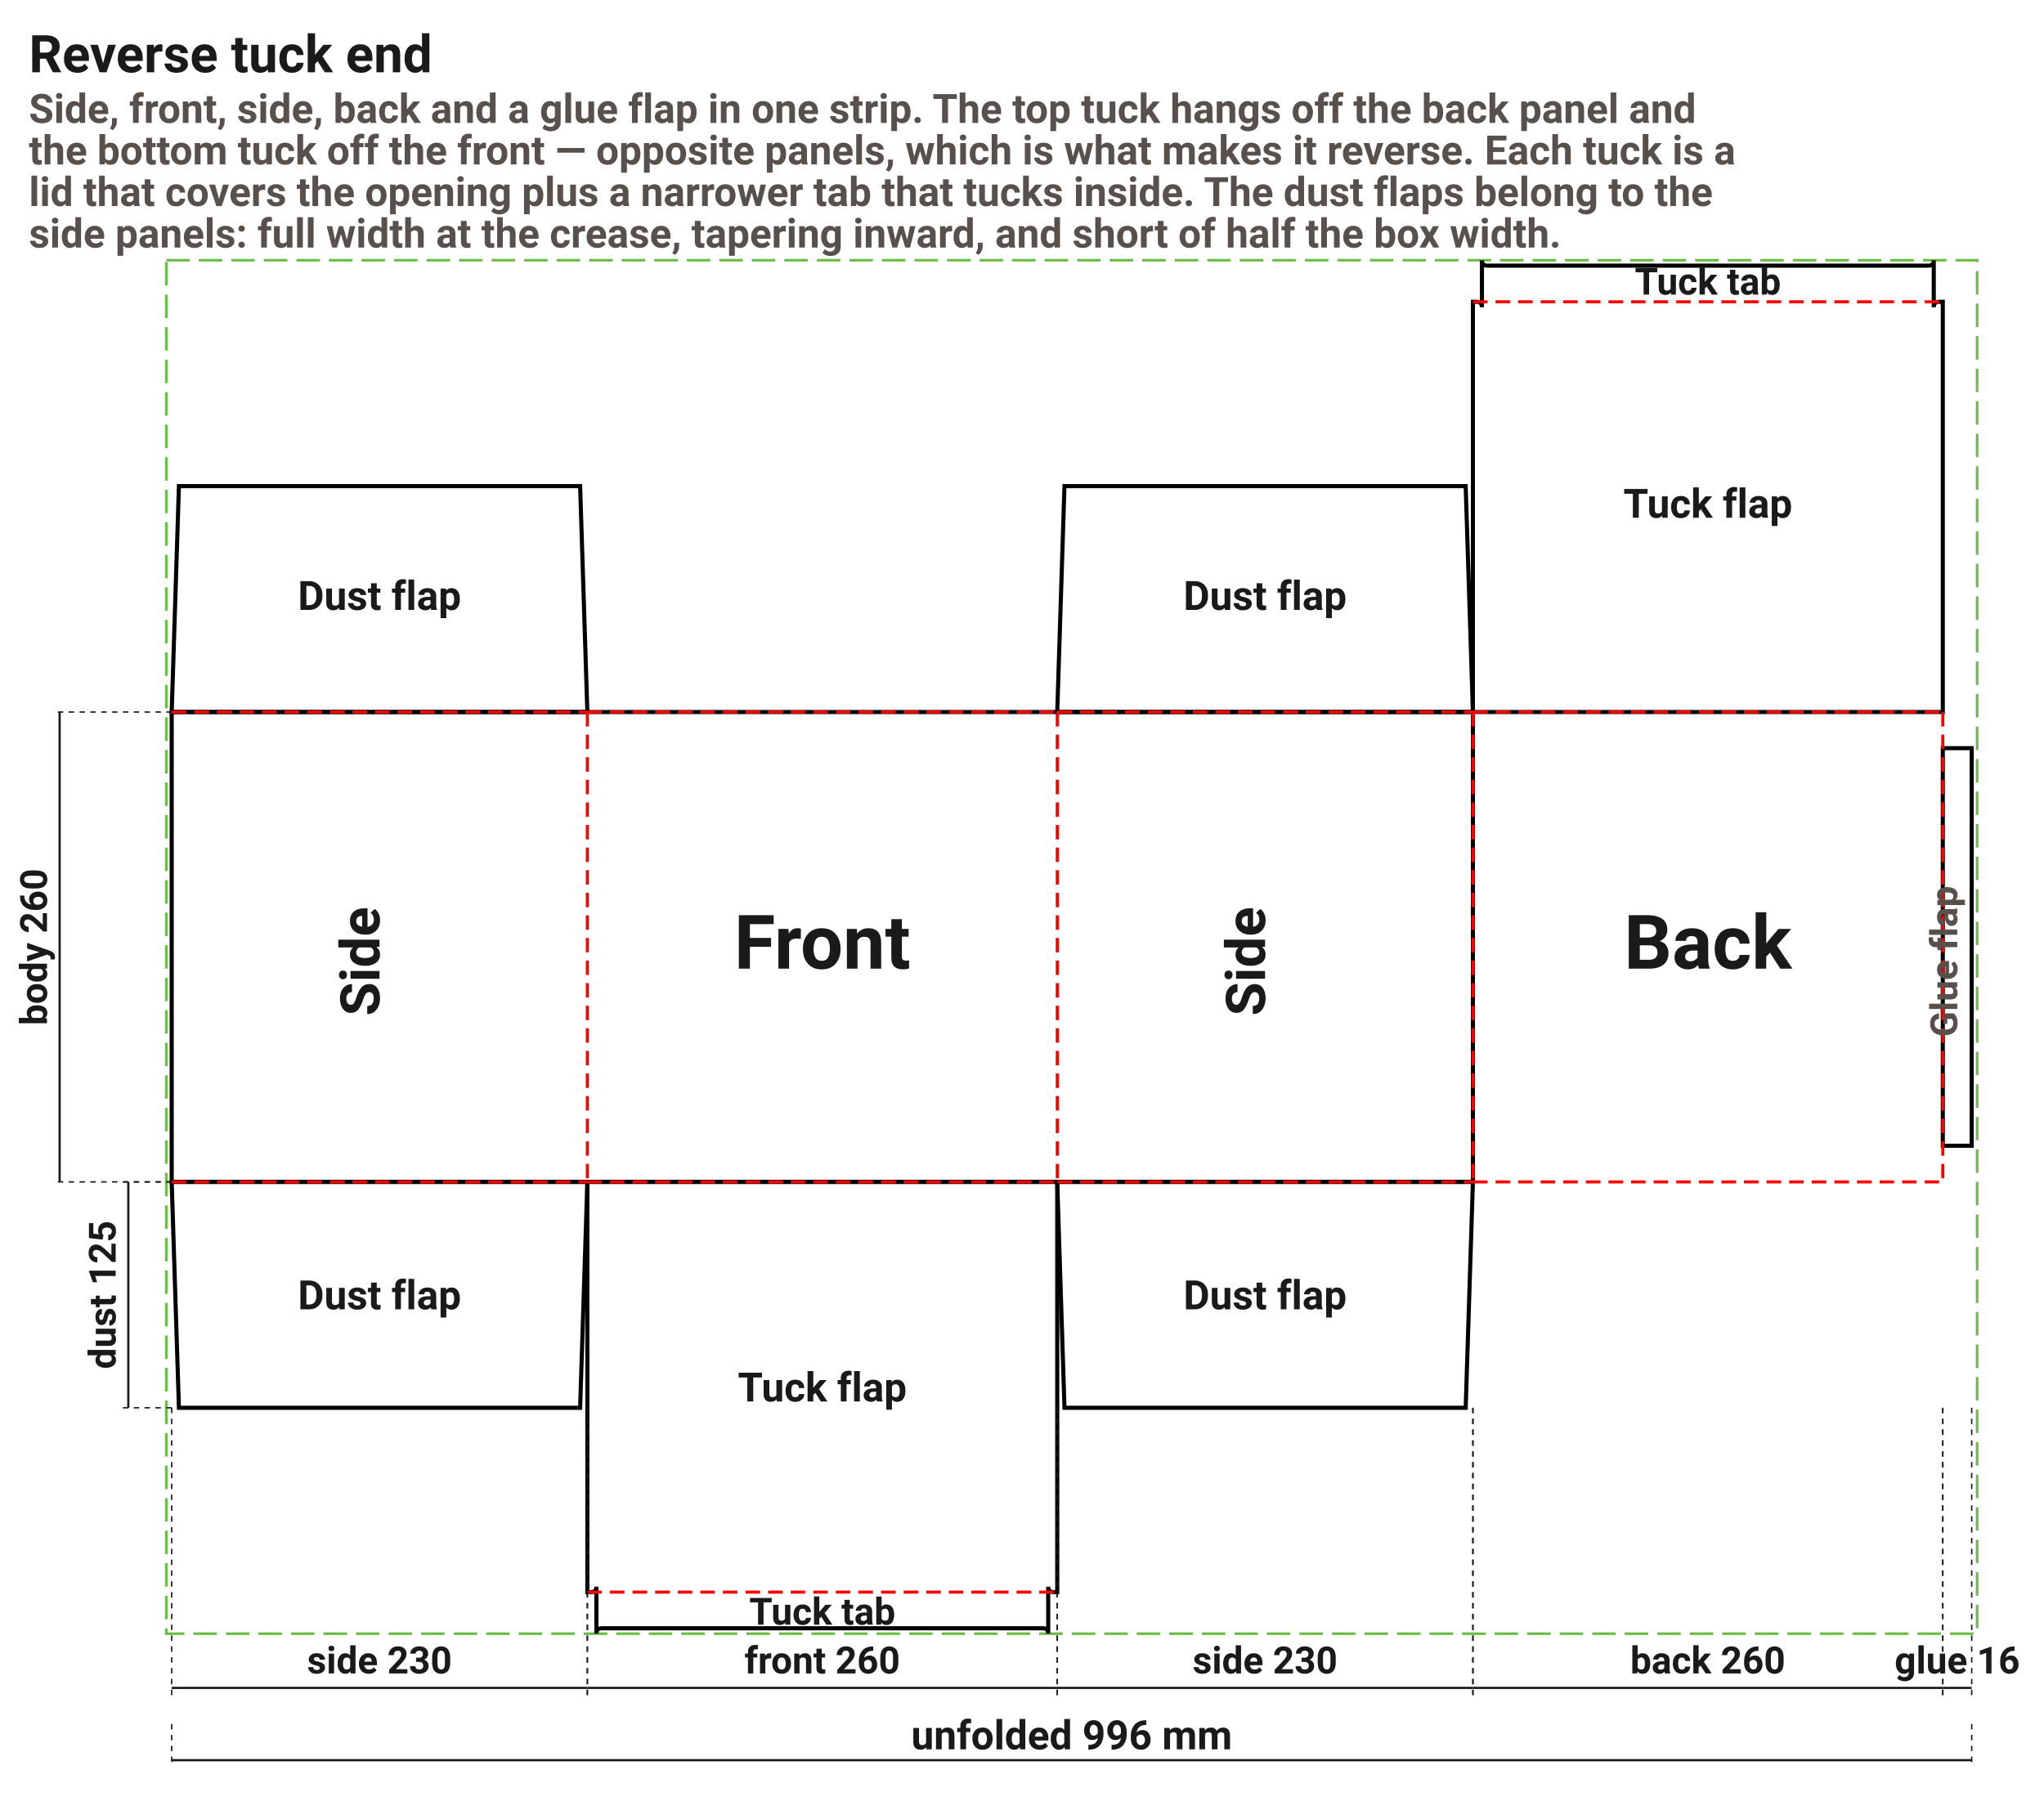
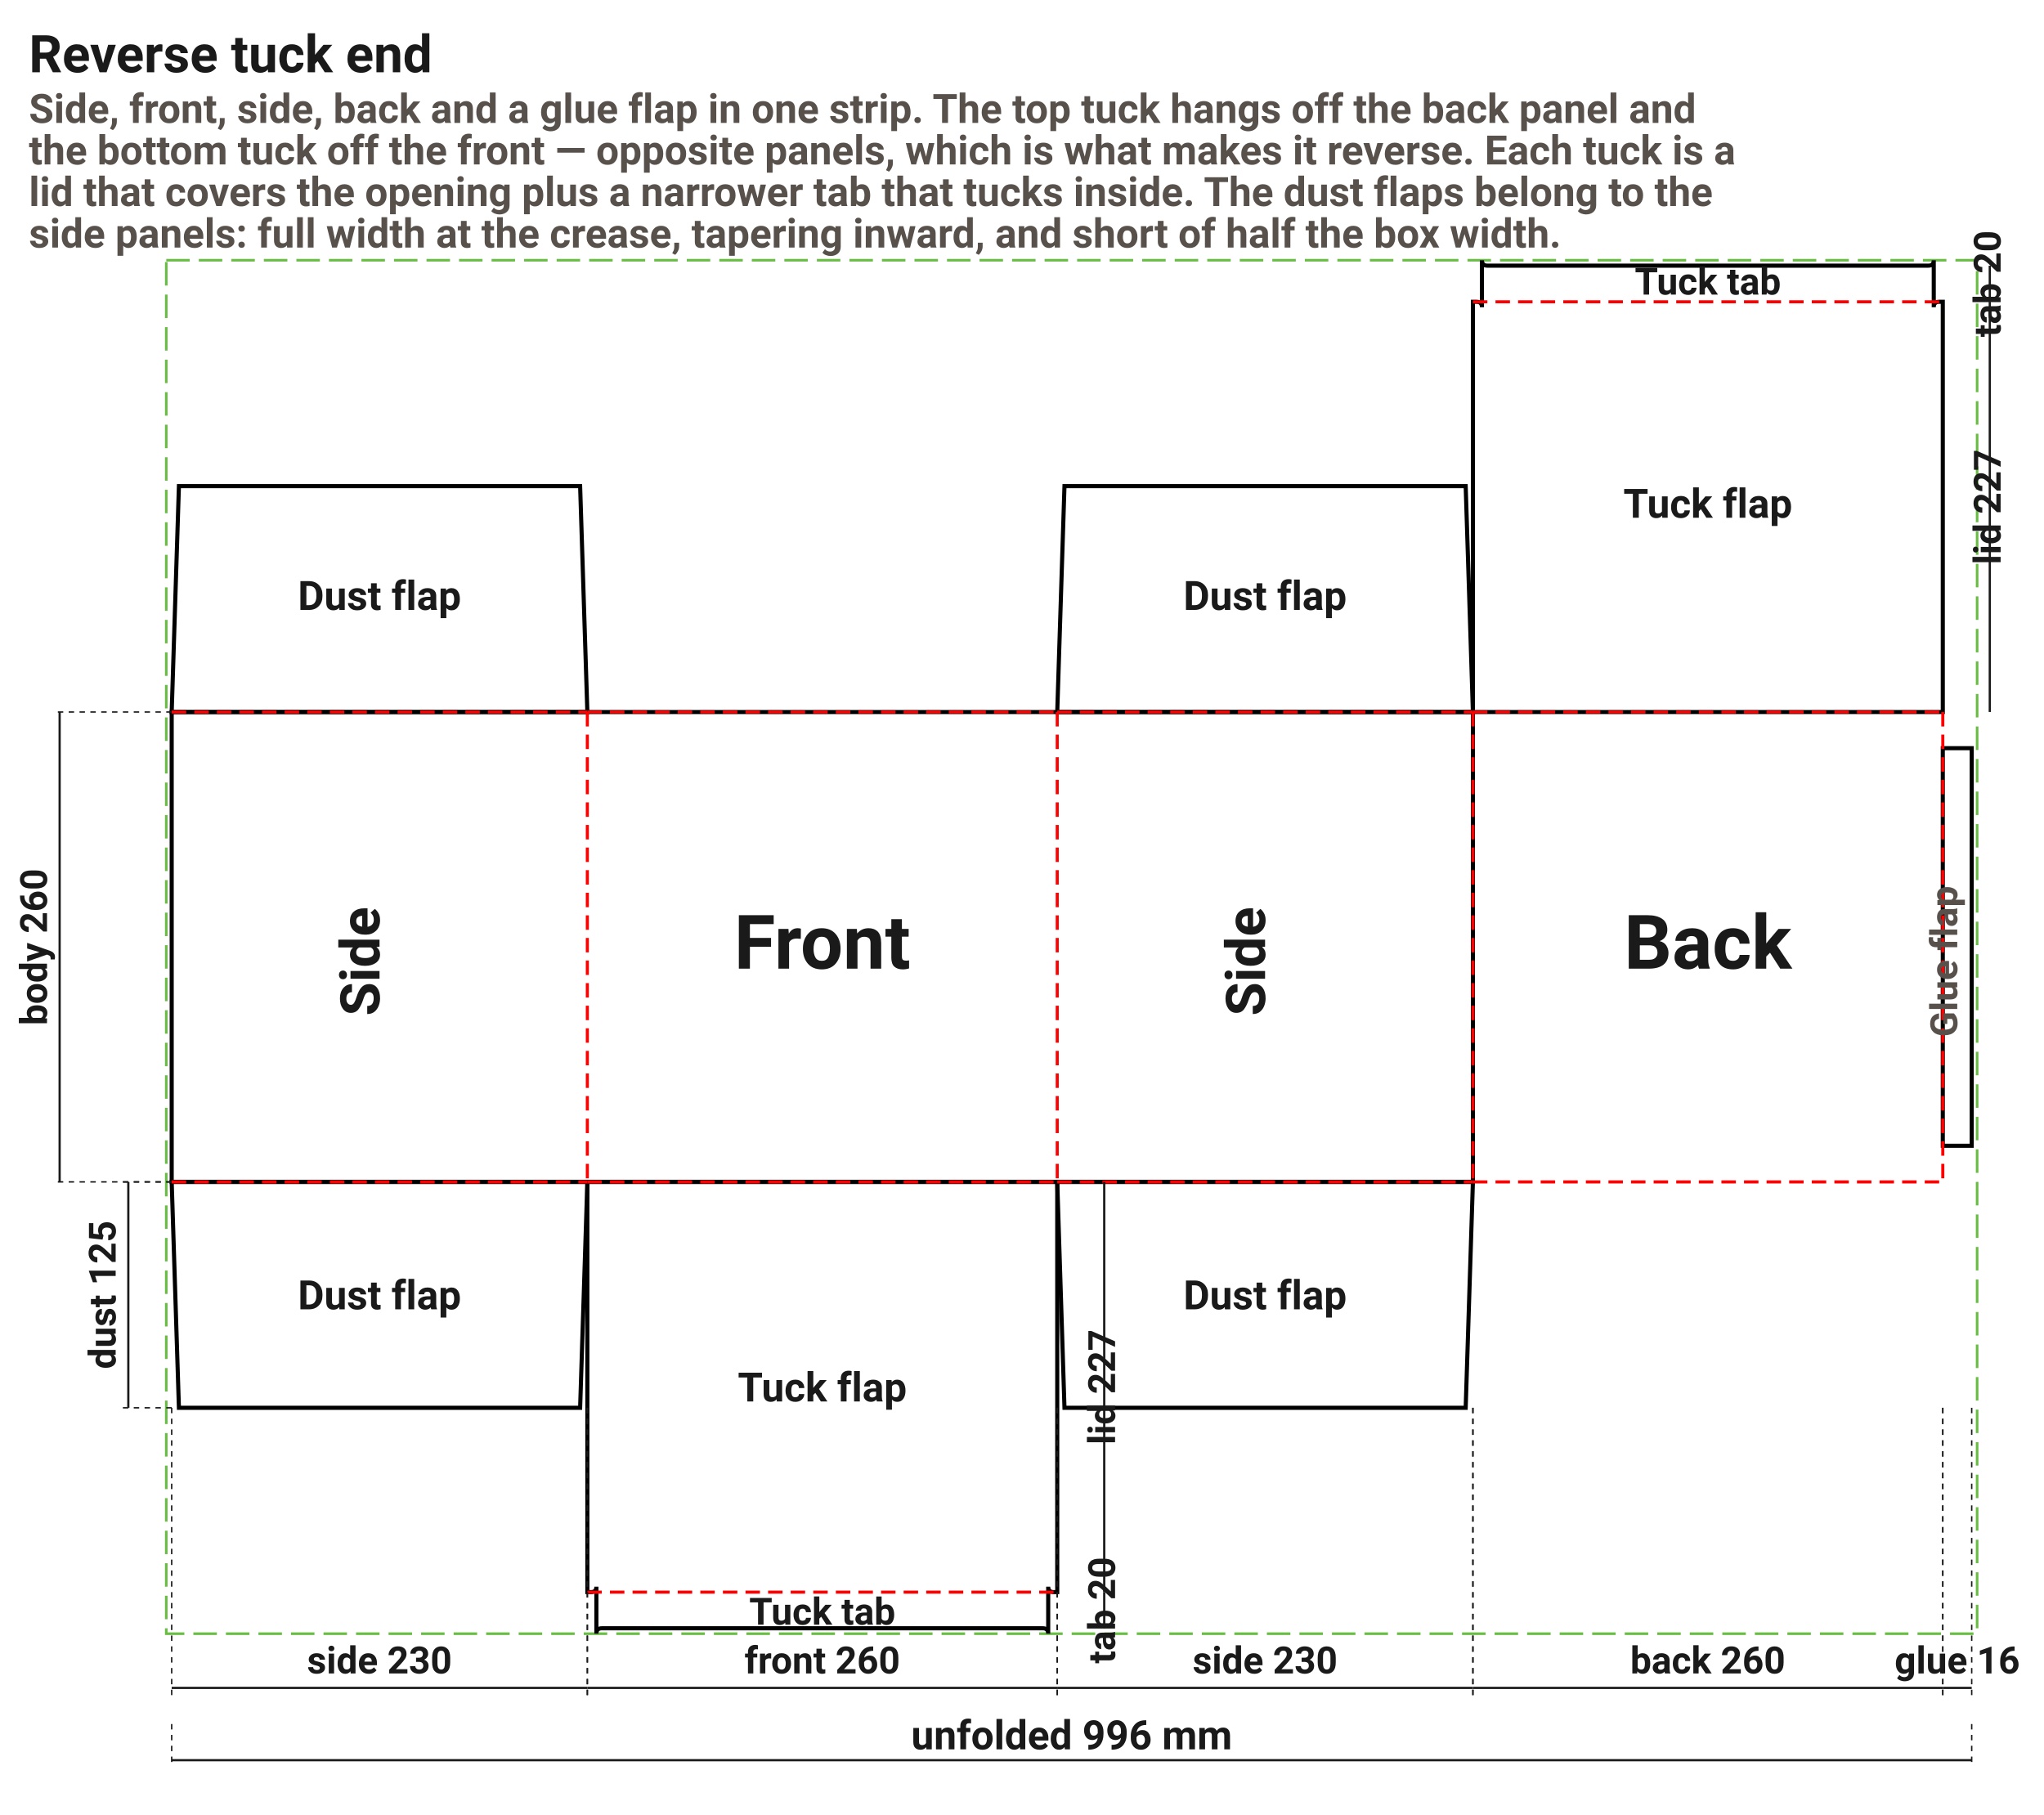
<svg xmlns="http://www.w3.org/2000/svg" viewBox="-95.0 -394.0 1131.0 1004.0" width="1131" height="1004" role="img" aria-labelledby="treverse-tuck dreverse-tuck">
  <text x="-79.00" y="-354.00" font-family="ui-sans-serif,system-ui,-apple-system,'Segoe UI',Roboto,'Helvetica Neue',Arial,sans-serif" font-size="28.8" font-weight="700" fill="#1A1A1A" text-anchor="start">Reverse tuck end</text>
  <text x="-79.00" y="-326.00" font-family="ui-sans-serif,system-ui,-apple-system,'Segoe UI',Roboto,'Helvetica Neue',Arial,sans-serif" font-size="22.4" font-weight="600" fill="#57504B" text-anchor="start">Side, front, side, back and a glue flap in one strip. The top tuck hangs off the back panel and</text>
  <text x="-79.00" y="-303.00" font-family="ui-sans-serif,system-ui,-apple-system,'Segoe UI',Roboto,'Helvetica Neue',Arial,sans-serif" font-size="22.4" font-weight="600" fill="#57504B" text-anchor="start">the bottom tuck off the front — opposite panels, which is what makes it reverse. Each tuck is a</text>
  <text x="-79.00" y="-280.00" font-family="ui-sans-serif,system-ui,-apple-system,'Segoe UI',Roboto,'Helvetica Neue',Arial,sans-serif" font-size="22.4" font-weight="600" fill="#57504B" text-anchor="start">lid that covers the opening plus a narrower tab that tucks inside. The dust flaps belong to the</text>
  <text x="-79.00" y="-257.00" font-family="ui-sans-serif,system-ui,-apple-system,'Segoe UI',Roboto,'Helvetica Neue',Arial,sans-serif" font-size="22.4" font-weight="600" fill="#57504B" text-anchor="start">side panels: full width at the crease, tapering inward, and short of half the box width.</text>
  <path d="M-3.00,-250.00 L999.00,-250.00 L999.00,510.00 L-3.00,510.00 Z" fill="none" stroke="#69BD44" stroke-width="1.43" stroke-dasharray="13 5" />
  <path d="M0.00,0.00 L720.00,0.00 L720.00,260.00 L0.00,260.00 Z" fill="none" stroke="#000000" stroke-width="2.27" stroke-linejoin="miter" />
  <path d="M980.00,20.00 L996.00,20.00 L996.00,240.00 L980.00,240.00 Z" fill="none" stroke="#000000" stroke-width="2.27" stroke-linejoin="miter" />
  <path d="M0.00,0.00 L230.00,0.00 L226.00,-125.00 L4.00,-125.00 Z" fill="none" stroke="#000000" stroke-width="2.27" stroke-linejoin="miter" />
  <path d="M0.00,260.00 L230.00,260.00 L226.00,385.00 L4.00,385.00 Z" fill="none" stroke="#000000" stroke-width="2.27" stroke-linejoin="miter" />
  <path d="M490.00,0.00 L720.00,0.00 L716.00,-125.00 L494.00,-125.00 Z" fill="none" stroke="#000000" stroke-width="2.27" stroke-linejoin="miter" />
  <path d="M490.00,260.00 L720.00,260.00 L716.00,385.00 L494.00,385.00 Z" fill="none" stroke="#000000" stroke-width="2.27" stroke-linejoin="miter" />
  <path d="M720.00,0.00 L720.00,-227.00 L722.00,-227.00 Q725.00,-227.00 725.00,-224.00 L725.00,-250.00 Q725.00,-247.00 728.00,-247.00 L972.00,-247.00 Q975.00,-247.00 975.00,-250.00 L975.00,-224.00 Q975.00,-227.00 978.00,-227.00 L980.00,-227.00 L980.00,0.00 Z" fill="none" stroke="#000000" stroke-width="2.27" stroke-linejoin="miter" />
  <path d="M230.00,260.00 L230.00,487.00 L232.00,487.00 Q235.00,487.00 235.00,484.00 L235.00,510.00 Q235.00,507.00 238.00,507.00 L482.00,507.00 Q485.00,507.00 485.00,510.00 L485.00,484.00 Q485.00,487.00 488.00,487.00 L490.00,487.00 L490.00,260.00 Z" fill="none" stroke="#000000" stroke-width="2.27" stroke-linejoin="miter" />
  <line x1="230.00" y1="0.00" x2="230.00" y2="260.00" stroke="#FF0000" stroke-width="1.69" stroke-dasharray="8 4.5" />
  <line x1="490.00" y1="0.00" x2="490.00" y2="260.00" stroke="#FF0000" stroke-width="1.69" stroke-dasharray="8 4.5" />
  <line x1="720.00" y1="0.00" x2="720.00" y2="260.00" stroke="#FF0000" stroke-width="1.69" stroke-dasharray="8 4.5" />
  <line x1="980.00" y1="0.00" x2="980.00" y2="260.00" stroke="#FF0000" stroke-width="1.69" stroke-dasharray="8 4.5" />
  <line x1="0.00" y1="0.00" x2="230.00" y2="0.00" stroke="#FF0000" stroke-width="1.69" stroke-dasharray="8 4.5" />
  <line x1="0.00" y1="260.00" x2="230.00" y2="260.00" stroke="#FF0000" stroke-width="1.69" stroke-dasharray="8 4.5" />
  <line x1="490.00" y1="0.00" x2="720.00" y2="0.00" stroke="#FF0000" stroke-width="1.69" stroke-dasharray="8 4.5" />
  <line x1="490.00" y1="260.00" x2="720.00" y2="260.00" stroke="#FF0000" stroke-width="1.69" stroke-dasharray="8 4.5" />
  <line x1="230.00" y1="0.00" x2="490.00" y2="0.00" stroke="#FF0000" stroke-width="1.69" stroke-dasharray="8 4.5" />
  <line x1="230.00" y1="260.00" x2="490.00" y2="260.00" stroke="#FF0000" stroke-width="1.69" stroke-dasharray="8 4.5" />
  <line x1="720.00" y1="0.00" x2="980.00" y2="0.00" stroke="#FF0000" stroke-width="1.69" stroke-dasharray="8 4.5" />
  <line x1="720.00" y1="260.00" x2="980.00" y2="260.00" stroke="#FF0000" stroke-width="1.69" stroke-dasharray="8 4.5" />
  <line x1="720.00" y1="-227.00" x2="980.00" y2="-227.00" stroke="#FF0000" stroke-width="1.69" stroke-dasharray="8 4.5" />
  <line x1="230.00" y1="487.00" x2="490.00" y2="487.00" stroke="#FF0000" stroke-width="1.69" stroke-dasharray="8 4.5" />
  <text x="115.00" y="138.00" transform="rotate(-90 115.00 138.00)" font-family="ui-sans-serif,system-ui,-apple-system,'Segoe UI',Roboto,'Helvetica Neue',Arial,sans-serif" font-size="30.4" font-weight="600" fill="#1A1A1A" text-anchor="middle">Side</text>
  <text x="360.00" y="142.00" font-family="ui-sans-serif,system-ui,-apple-system,'Segoe UI',Roboto,'Helvetica Neue',Arial,sans-serif" font-size="41.6" font-weight="600" fill="#1A1A1A" text-anchor="middle">Front</text>
  <text x="605.00" y="138.00" transform="rotate(-90 605.00 138.00)" font-family="ui-sans-serif,system-ui,-apple-system,'Segoe UI',Roboto,'Helvetica Neue',Arial,sans-serif" font-size="30.4" font-weight="600" fill="#1A1A1A" text-anchor="middle">Side</text>
  <text x="850.00" y="142.00" font-family="ui-sans-serif,system-ui,-apple-system,'Segoe UI',Roboto,'Helvetica Neue',Arial,sans-serif" font-size="41.6" font-weight="600" fill="#1A1A1A" text-anchor="middle">Back</text>
  <text x="988.00" y="138.00" transform="rotate(-90 988.00 138.00)" font-family="ui-sans-serif,system-ui,-apple-system,'Segoe UI',Roboto,'Helvetica Neue',Arial,sans-serif" font-size="20.8" font-weight="600" fill="#57504B" text-anchor="middle">Glue flap</text>
  <text x="115.00" y="-56.50" font-family="ui-sans-serif,system-ui,-apple-system,'Segoe UI',Roboto,'Helvetica Neue',Arial,sans-serif" font-size="22.4" font-weight="600" fill="#1A1A1A" text-anchor="middle">Dust flap</text>
  <text x="115.00" y="330.50" font-family="ui-sans-serif,system-ui,-apple-system,'Segoe UI',Roboto,'Helvetica Neue',Arial,sans-serif" font-size="22.4" font-weight="600" fill="#1A1A1A" text-anchor="middle">Dust flap</text>
  <text x="605.00" y="-56.50" font-family="ui-sans-serif,system-ui,-apple-system,'Segoe UI',Roboto,'Helvetica Neue',Arial,sans-serif" font-size="22.4" font-weight="600" fill="#1A1A1A" text-anchor="middle">Dust flap</text>
  <text x="605.00" y="330.50" font-family="ui-sans-serif,system-ui,-apple-system,'Segoe UI',Roboto,'Helvetica Neue',Arial,sans-serif" font-size="22.4" font-weight="600" fill="#1A1A1A" text-anchor="middle">Dust flap</text>
  <text x="850.00" y="-107.50" font-family="ui-sans-serif,system-ui,-apple-system,'Segoe UI',Roboto,'Helvetica Neue',Arial,sans-serif" font-size="22.4" font-weight="600" fill="#1A1A1A" text-anchor="middle">Tuck flap</text>
  <text x="850.00" y="-231.00" font-family="ui-sans-serif,system-ui,-apple-system,'Segoe UI',Roboto,'Helvetica Neue',Arial,sans-serif" font-size="20.8" font-weight="600" fill="#1A1A1A" text-anchor="middle">Tuck tab</text>
  <text x="360.00" y="381.50" font-family="ui-sans-serif,system-ui,-apple-system,'Segoe UI',Roboto,'Helvetica Neue',Arial,sans-serif" font-size="22.4" font-weight="600" fill="#1A1A1A" text-anchor="middle">Tuck flap</text>
  <text x="360.00" y="505.00" font-family="ui-sans-serif,system-ui,-apple-system,'Segoe UI',Roboto,'Helvetica Neue',Arial,sans-serif" font-size="20.8" font-weight="600" fill="#1A1A1A" text-anchor="middle">Tuck tab</text>
  <line x1="-62.00" y1="260.00" x2="-62.00" y2="0.00" stroke="#1A1A1A" stroke-width="1.23" />
  <line x1="0.00" y1="260.00" x2="-66.00" y2="260.00" stroke="#1A1A1A" stroke-width="0.78" stroke-dasharray="3 3" />
  <line x1="0.00" y1="0.00" x2="-66.00" y2="0.00" stroke="#1A1A1A" stroke-width="0.78" stroke-dasharray="3 3" />
  <text x="-69.00" y="130.00" transform="rotate(-90 -69.00 130.00)" font-family="ui-sans-serif,system-ui,-apple-system,'Segoe UI',Roboto,'Helvetica Neue',Arial,sans-serif" font-size="20.8" font-weight="600" fill="#1A1A1A" text-anchor="middle">body 260</text>
  <line x1="-24.00" y1="385.00" x2="-24.00" y2="260.00" stroke="#1A1A1A" stroke-width="1.23" />
  <line x1="0.00" y1="385.00" x2="-28.00" y2="385.00" stroke="#1A1A1A" stroke-width="0.78" stroke-dasharray="3 3" />
  <line x1="0.00" y1="260.00" x2="-28.00" y2="260.00" stroke="#1A1A1A" stroke-width="0.78" stroke-dasharray="3 3" />
  <text x="-31.00" y="322.50" transform="rotate(-90 -31.00 322.50)" font-family="ui-sans-serif,system-ui,-apple-system,'Segoe UI',Roboto,'Helvetica Neue',Arial,sans-serif" font-size="20.8" font-weight="600" fill="#1A1A1A" text-anchor="middle">dust 125</text>
  <line x1="0.00" y1="385.00" x2="0.00" y2="546.00" stroke="#1A1A1A" stroke-width="0.78" stroke-dasharray="3 3" />
  <line x1="230.00" y1="385.00" x2="230.00" y2="546.00" stroke="#1A1A1A" stroke-width="0.78" stroke-dasharray="3 3" />
  <line x1="0.00" y1="540.00" x2="230.00" y2="540.00" stroke="#1A1A1A" stroke-width="1.23" />
  <text x="115.00" y="532.00" font-family="ui-sans-serif,system-ui,-apple-system,'Segoe UI',Roboto,'Helvetica Neue',Arial,sans-serif" font-size="20.8" font-weight="600" fill="#1A1A1A" text-anchor="middle">side 230</text>
  <line x1="230.00" y1="385.00" x2="230.00" y2="546.00" stroke="#1A1A1A" stroke-width="0.78" stroke-dasharray="3 3" />
  <line x1="490.00" y1="385.00" x2="490.00" y2="546.00" stroke="#1A1A1A" stroke-width="0.78" stroke-dasharray="3 3" />
  <line x1="230.00" y1="540.00" x2="490.00" y2="540.00" stroke="#1A1A1A" stroke-width="1.23" />
  <text x="360.00" y="532.00" font-family="ui-sans-serif,system-ui,-apple-system,'Segoe UI',Roboto,'Helvetica Neue',Arial,sans-serif" font-size="20.8" font-weight="600" fill="#1A1A1A" text-anchor="middle">front 260</text>
  <line x1="490.00" y1="385.00" x2="490.00" y2="546.00" stroke="#1A1A1A" stroke-width="0.78" stroke-dasharray="3 3" />
  <line x1="720.00" y1="385.00" x2="720.00" y2="546.00" stroke="#1A1A1A" stroke-width="0.78" stroke-dasharray="3 3" />
  <line x1="490.00" y1="540.00" x2="720.00" y2="540.00" stroke="#1A1A1A" stroke-width="1.23" />
  <text x="605.00" y="532.00" font-family="ui-sans-serif,system-ui,-apple-system,'Segoe UI',Roboto,'Helvetica Neue',Arial,sans-serif" font-size="20.8" font-weight="600" fill="#1A1A1A" text-anchor="middle">side 230</text>
  <line x1="720.00" y1="385.00" x2="720.00" y2="546.00" stroke="#1A1A1A" stroke-width="0.78" stroke-dasharray="3 3" />
  <line x1="980.00" y1="385.00" x2="980.00" y2="546.00" stroke="#1A1A1A" stroke-width="0.78" stroke-dasharray="3 3" />
  <line x1="720.00" y1="540.00" x2="980.00" y2="540.00" stroke="#1A1A1A" stroke-width="1.23" />
  <text x="850.00" y="532.00" font-family="ui-sans-serif,system-ui,-apple-system,'Segoe UI',Roboto,'Helvetica Neue',Arial,sans-serif" font-size="20.8" font-weight="600" fill="#1A1A1A" text-anchor="middle">back 260</text>
  <line x1="980.00" y1="385.00" x2="980.00" y2="546.00" stroke="#1A1A1A" stroke-width="0.78" stroke-dasharray="3 3" />
  <line x1="996.00" y1="385.00" x2="996.00" y2="546.00" stroke="#1A1A1A" stroke-width="0.78" stroke-dasharray="3 3" />
  <line x1="980.00" y1="540.00" x2="996.00" y2="540.00" stroke="#1A1A1A" stroke-width="1.23" />
  <text x="988.00" y="532.00" font-family="ui-sans-serif,system-ui,-apple-system,'Segoe UI',Roboto,'Helvetica Neue',Arial,sans-serif" font-size="20.8" font-weight="600" fill="#1A1A1A" text-anchor="middle">glue 16</text>
+   <line x1="1006.00" y1="0.00" x2="1006.00" y2="-227.00" stroke="#1A1A1A" stroke-width="1.23" />
+   <text x="1012.00" y="-113.50" transform="rotate(-90 1012.00 -113.50)" font-family="ui-sans-serif,system-ui,-apple-system,'Segoe UI',Roboto,'Helvetica Neue',Arial,sans-serif" font-size="20.8" font-weight="600" fill="#1A1A1A" text-anchor="middle">lid 227</text>
+   <line x1="1006.00" y1="-227.00" x2="1006.00" y2="-247.00" stroke="#1A1A1A" stroke-width="1.23" />
+   <text x="1012.00" y="-237.00" transform="rotate(-90 1012.00 -237.00)" font-family="ui-sans-serif,system-ui,-apple-system,'Segoe UI',Roboto,'Helvetica Neue',Arial,sans-serif" font-size="20.8" font-weight="600" fill="#1A1A1A" text-anchor="middle">tab 20</text>
+   <line x1="516.00" y1="260.00" x2="516.00" y2="487.00" stroke="#1A1A1A" stroke-width="1.23" />
+   <text x="522.00" y="373.50" transform="rotate(-90 522.00 373.50)" font-family="ui-sans-serif,system-ui,-apple-system,'Segoe UI',Roboto,'Helvetica Neue',Arial,sans-serif" font-size="20.8" font-weight="600" fill="#1A1A1A" text-anchor="middle">lid 227</text>
+   <line x1="516.00" y1="487.00" x2="516.00" y2="507.00" stroke="#1A1A1A" stroke-width="1.23" />
+   <text x="522.00" y="497.00" transform="rotate(-90 522.00 497.00)" font-family="ui-sans-serif,system-ui,-apple-system,'Segoe UI',Roboto,'Helvetica Neue',Arial,sans-serif" font-size="20.8" font-weight="600" fill="#1A1A1A" text-anchor="middle">tab 20</text>
  <line x1="0.00" y1="580.00" x2="996.00" y2="580.00" stroke="#1A1A1A" stroke-width="1.23" />
  <line x1="0.00" y1="560.00" x2="0.00" y2="584.00" stroke="#1A1A1A" stroke-width="0.78" stroke-dasharray="3 3" />
  <line x1="996.00" y1="560.00" x2="996.00" y2="584.00" stroke="#1A1A1A" stroke-width="0.78" stroke-dasharray="3 3" />
  <text x="498.00" y="574.00" font-family="ui-sans-serif,system-ui,-apple-system,'Segoe UI',Roboto,'Helvetica Neue',Arial,sans-serif" font-size="22.4" font-weight="600" fill="#1A1A1A" text-anchor="middle">unfolded 996 mm</text>
</svg>
